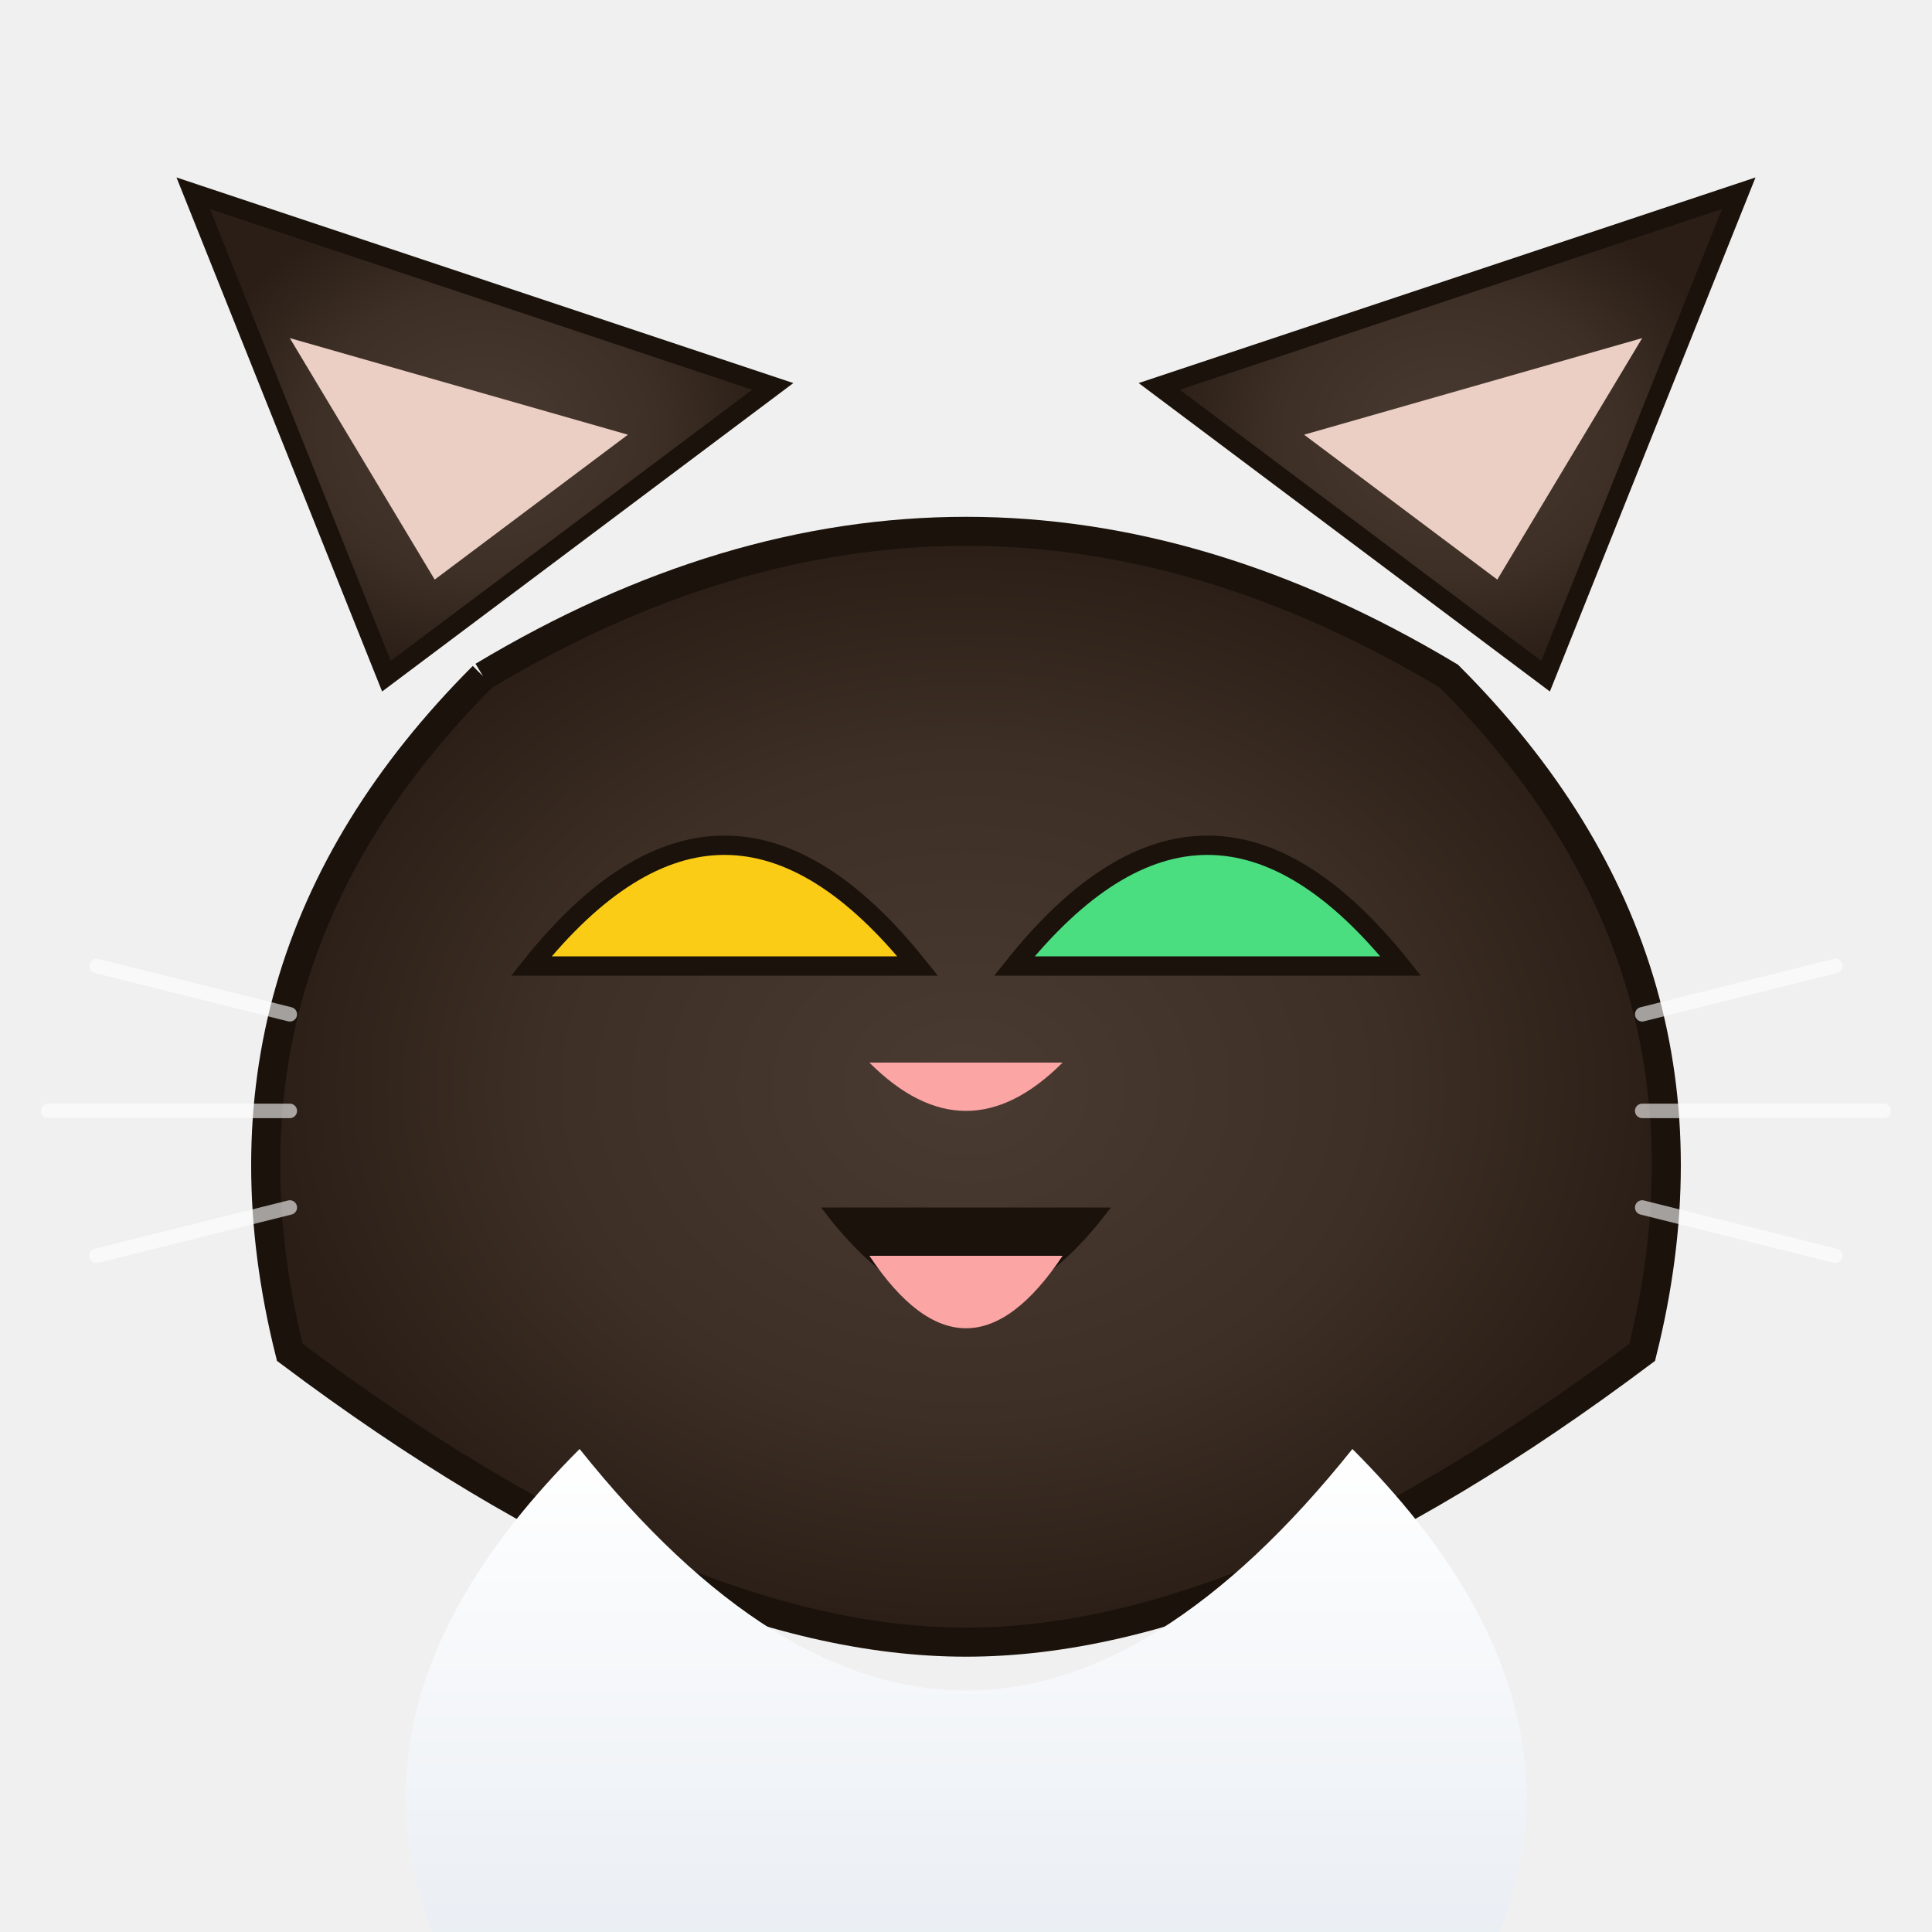
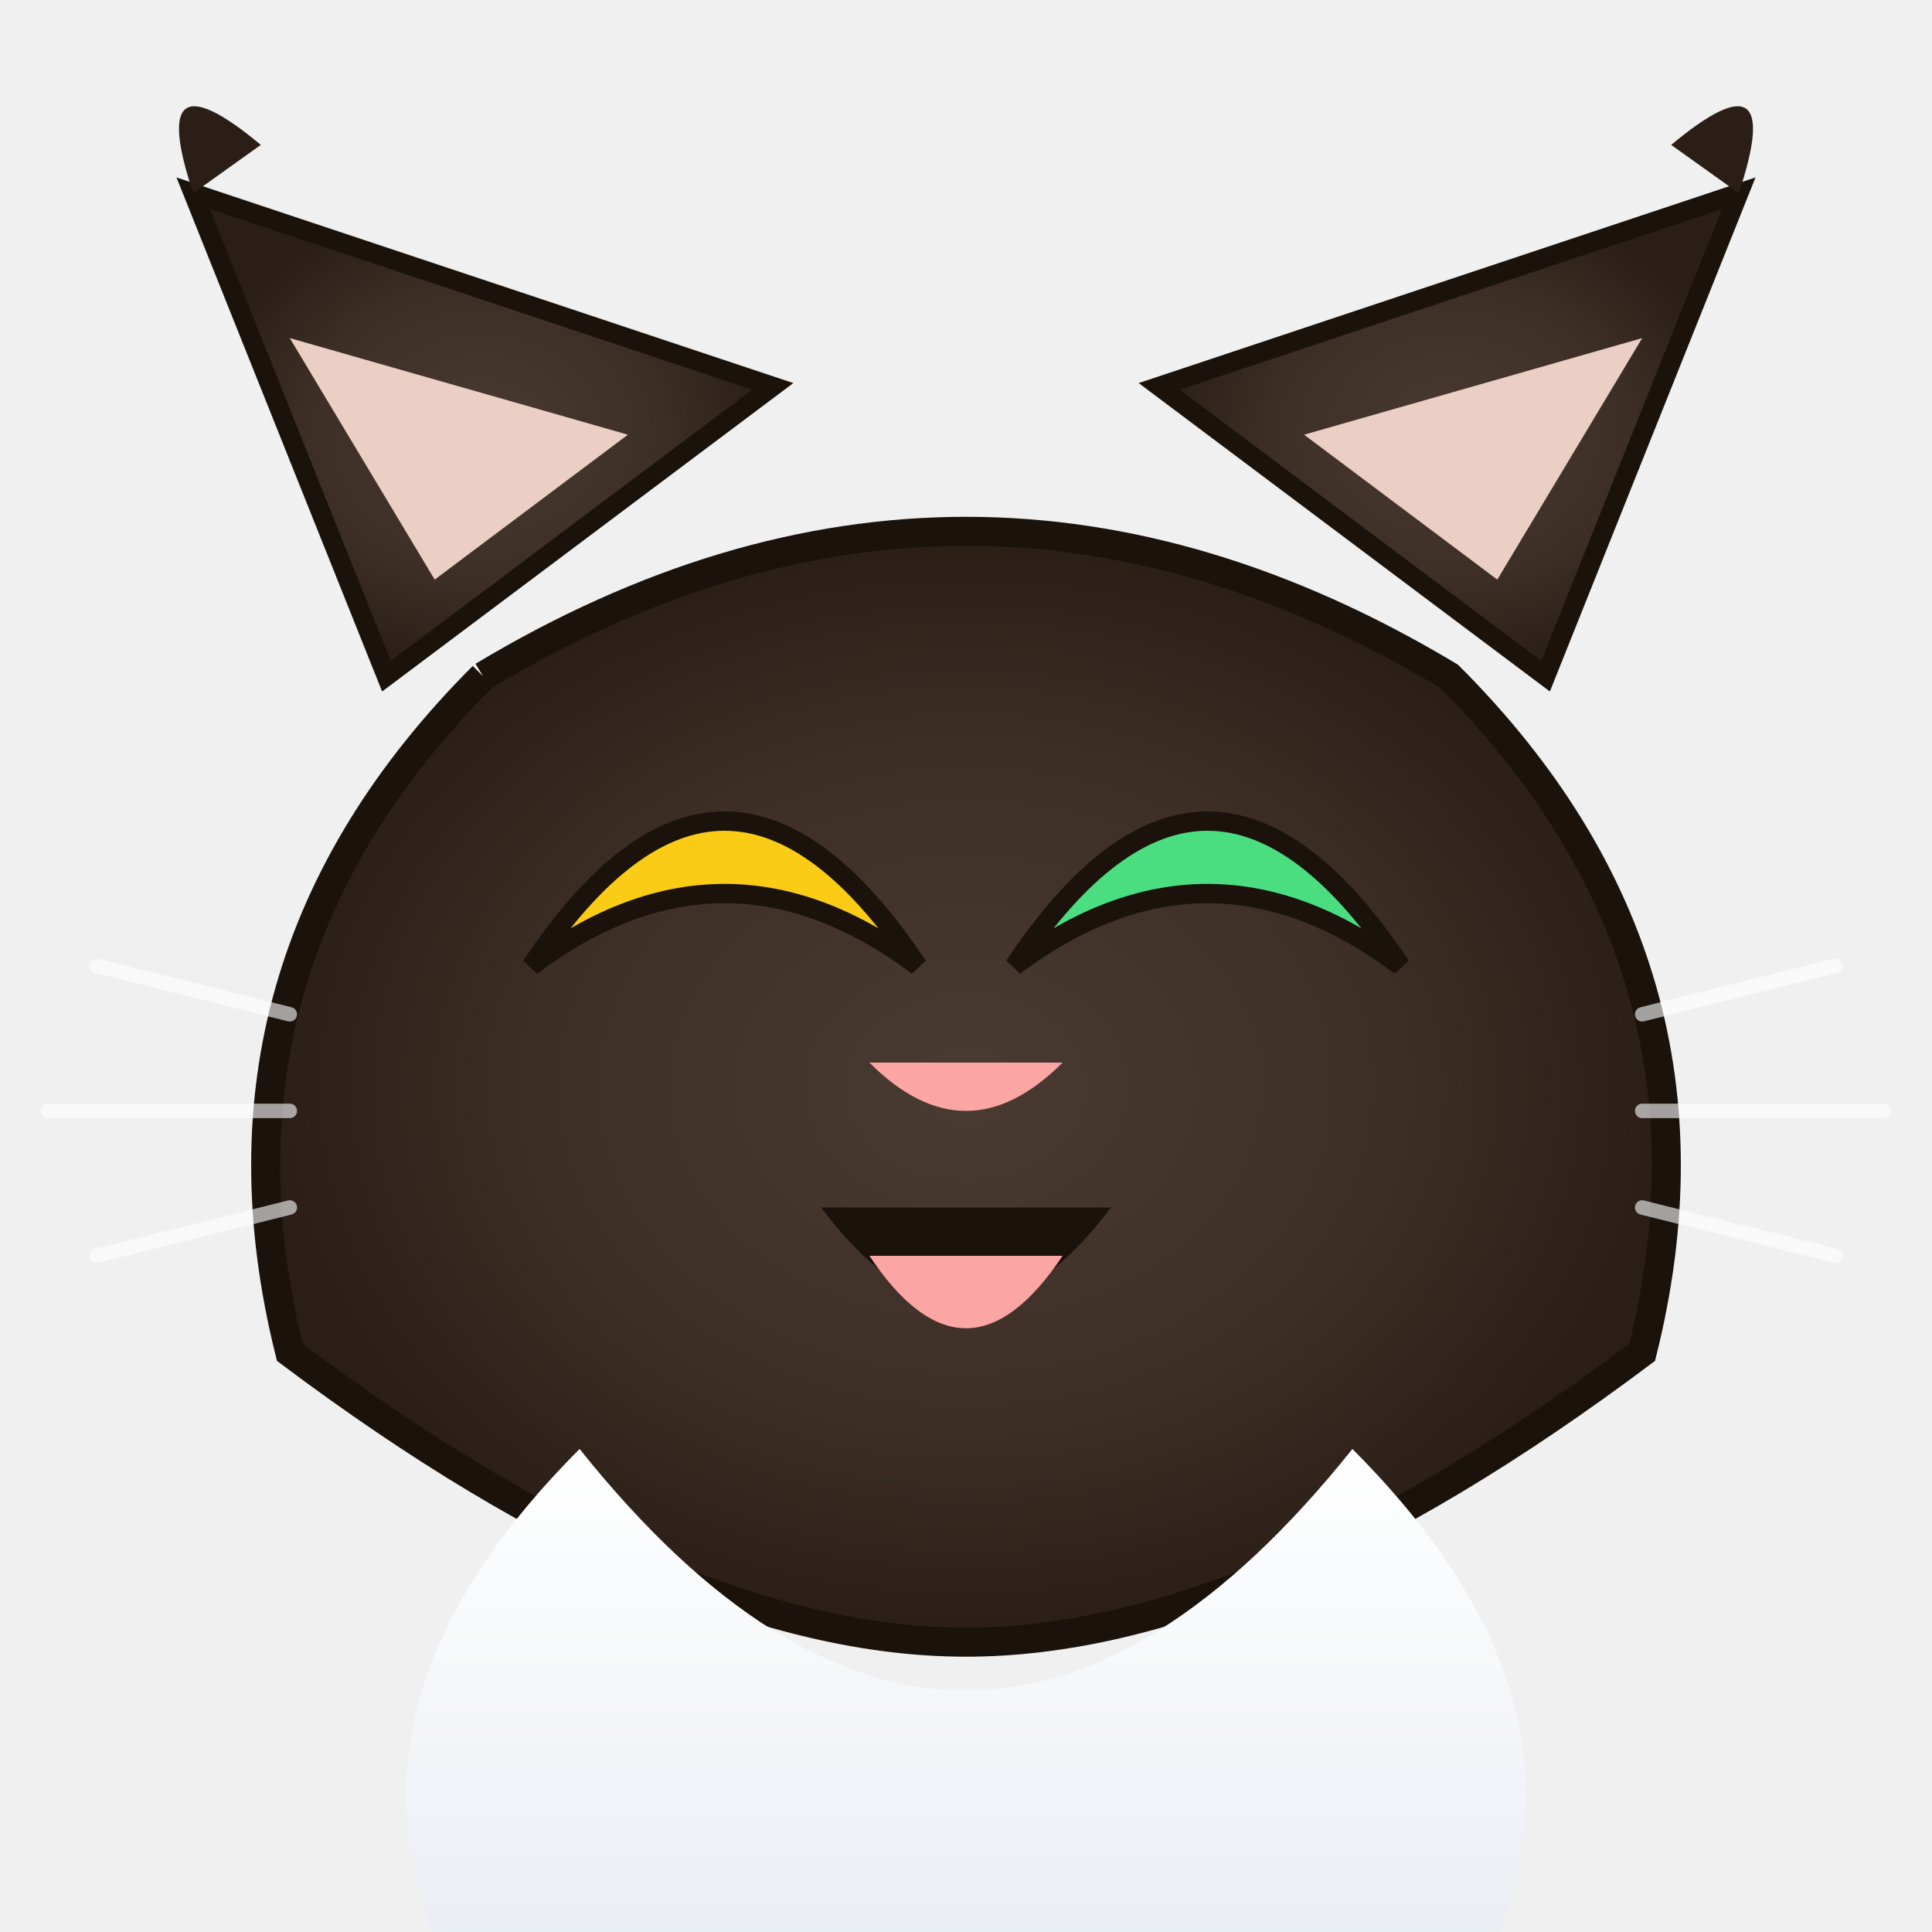
<svg xmlns="http://www.w3.org/2000/svg" viewBox="0 0 200 200" width="200" height="200">
  <defs>
    <radialGradient id="furGradient" cx="50%" cy="50%" r="50%">
      <stop offset="0%" stop-color="#4a3b32" />
      <stop offset="60%" stop-color="#3d2f26" />
      <stop offset="100%" stop-color="#2a1e16" />
    </radialGradient>
    <linearGradient id="bibGradient" x1="0%" y1="0%" x2="0%" y2="100%">
      <stop offset="0%" stop-color="#ffffff" />
      <stop offset="100%" stop-color="#e2e8f0" />
    </linearGradient>
  </defs>
  <g id="ollie-body" transform="translate(0, -10)">
    <path d="M40 80 L20 30 L80 50 Z" fill="url(#furGradient)" stroke="#1a120b" stroke-width="2" />
+     <path d="M20 30 Q15 15, 27 25 Z" fill="#2a1e16" />
    <path d="M160 80 L180 30 L120 50 Z" fill="url(#furGradient)" stroke="#1a120b" stroke-width="2" />
+     <path d="M180 30 Q185 15, 173 25 Z" fill="#2a1e16" />
    <path d="M45 70 L30 45 L65 55 Z" fill="#ebcfc4" />
    <path d="M155 70 L170 45 L135 55 Z" fill="#ebcfc4" />
    <path d="M50 80 Q20 110, 30 150 Q70 180, 100 180 Q130 180, 170 150 Q180 110, 150 80 Q100 50, 50 80" fill="url(#furGradient)" stroke="#1a120b" stroke-width="3" />
    <path d="M60 160 Q100 210, 140 160 Q170 190, 150 220 Q100 240, 50 220 Q30 190, 60 160" fill="url(#bibGradient)" />
-     <path d="M55 110 Q75 85, 95 110 Z" fill="#facc15" stroke="#1a120b" stroke-width="2" />
-     <path d="M105 110 Q125 85, 145 110 Z" fill="#4ade80" stroke="#1a120b" stroke-width="2" />
+     <path d="M55 110 Q75 80, 95 110 Q75 95, 55 110 Z" fill="#facc15" stroke="#1a120b" stroke-width="2" />
+     <path d="M105 110 Q125 80, 145 110 Q125 95, 105 110 Z" fill="#4ade80" stroke="#1a120b" stroke-width="2" />
    <path d="M90 120 Q100 130, 110 120 Z" fill="#fca5a5" />
    <path d="M85 135 Q100 155, 115 135 Z" fill="#1a120b" />
    <path d="M90 140 Q100 155, 110 140 Z" fill="#fca5a5" />
    <g opacity="0.6" stroke="#fff" stroke-width="1.5" stroke-linecap="round">
      <path d="M30 115 L10 110" />
      <path d="M30 125 L5 125" />
      <path d="M30 135 L10 140" />
      <path d="M170 115 L190 110" />
      <path d="M170 125 L195 125" />
      <path d="M170 135 L190 140" />
    </g>
  </g>
</svg>
